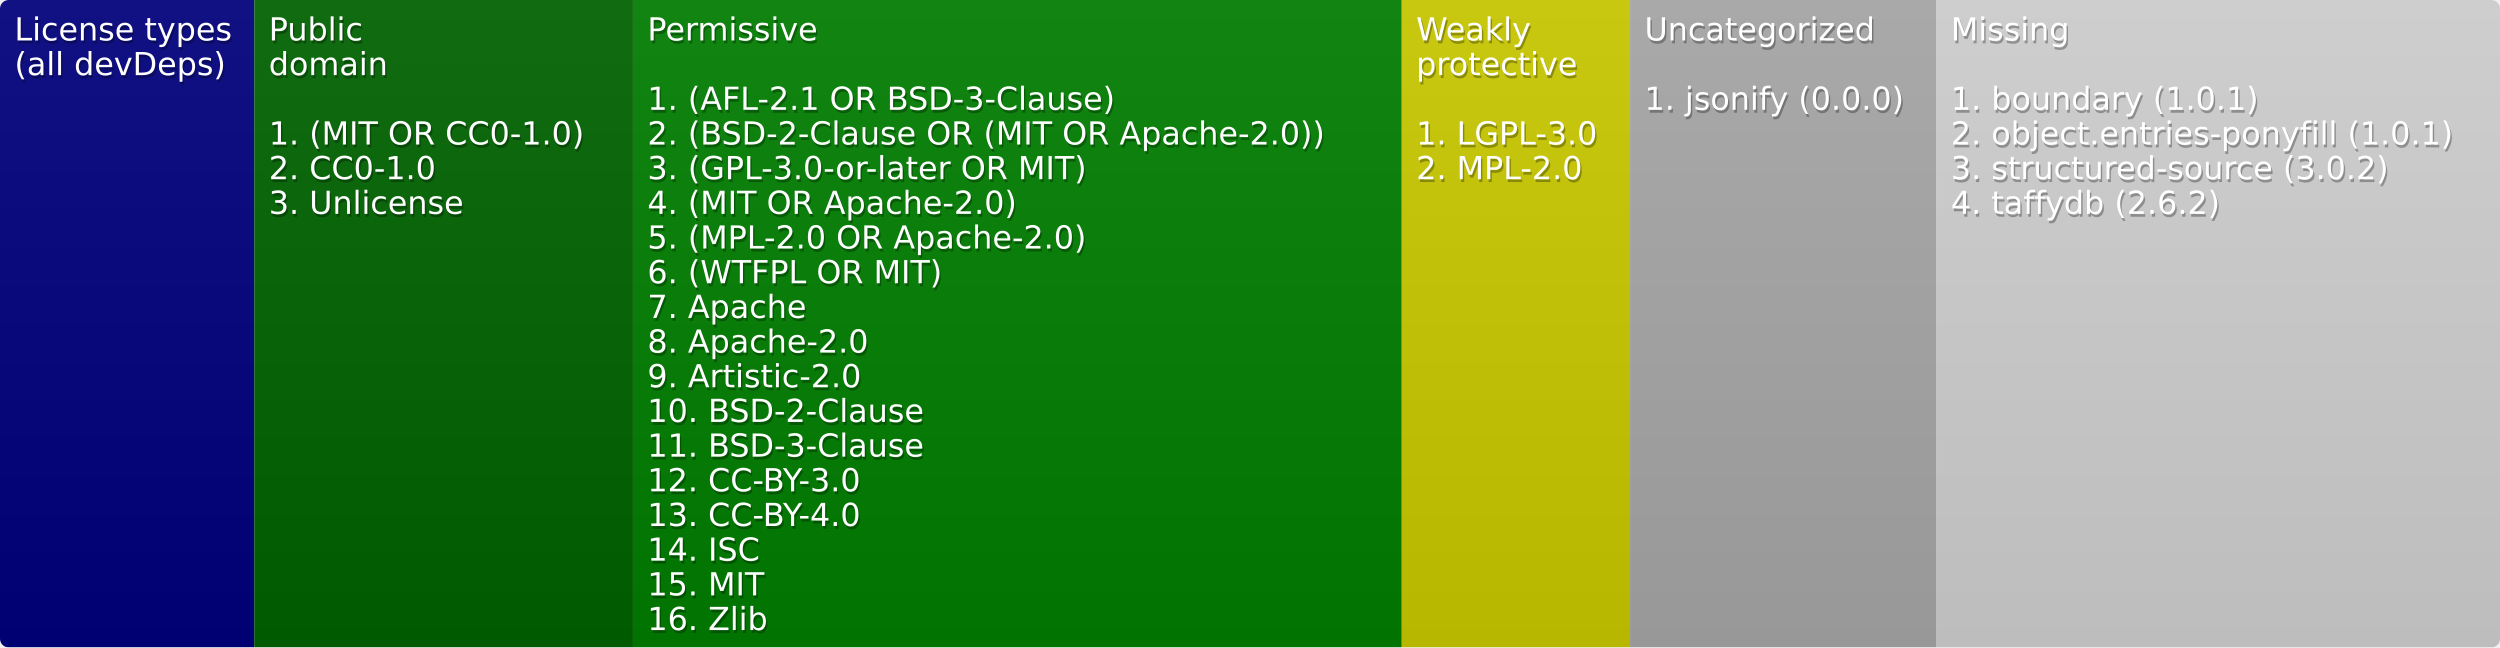
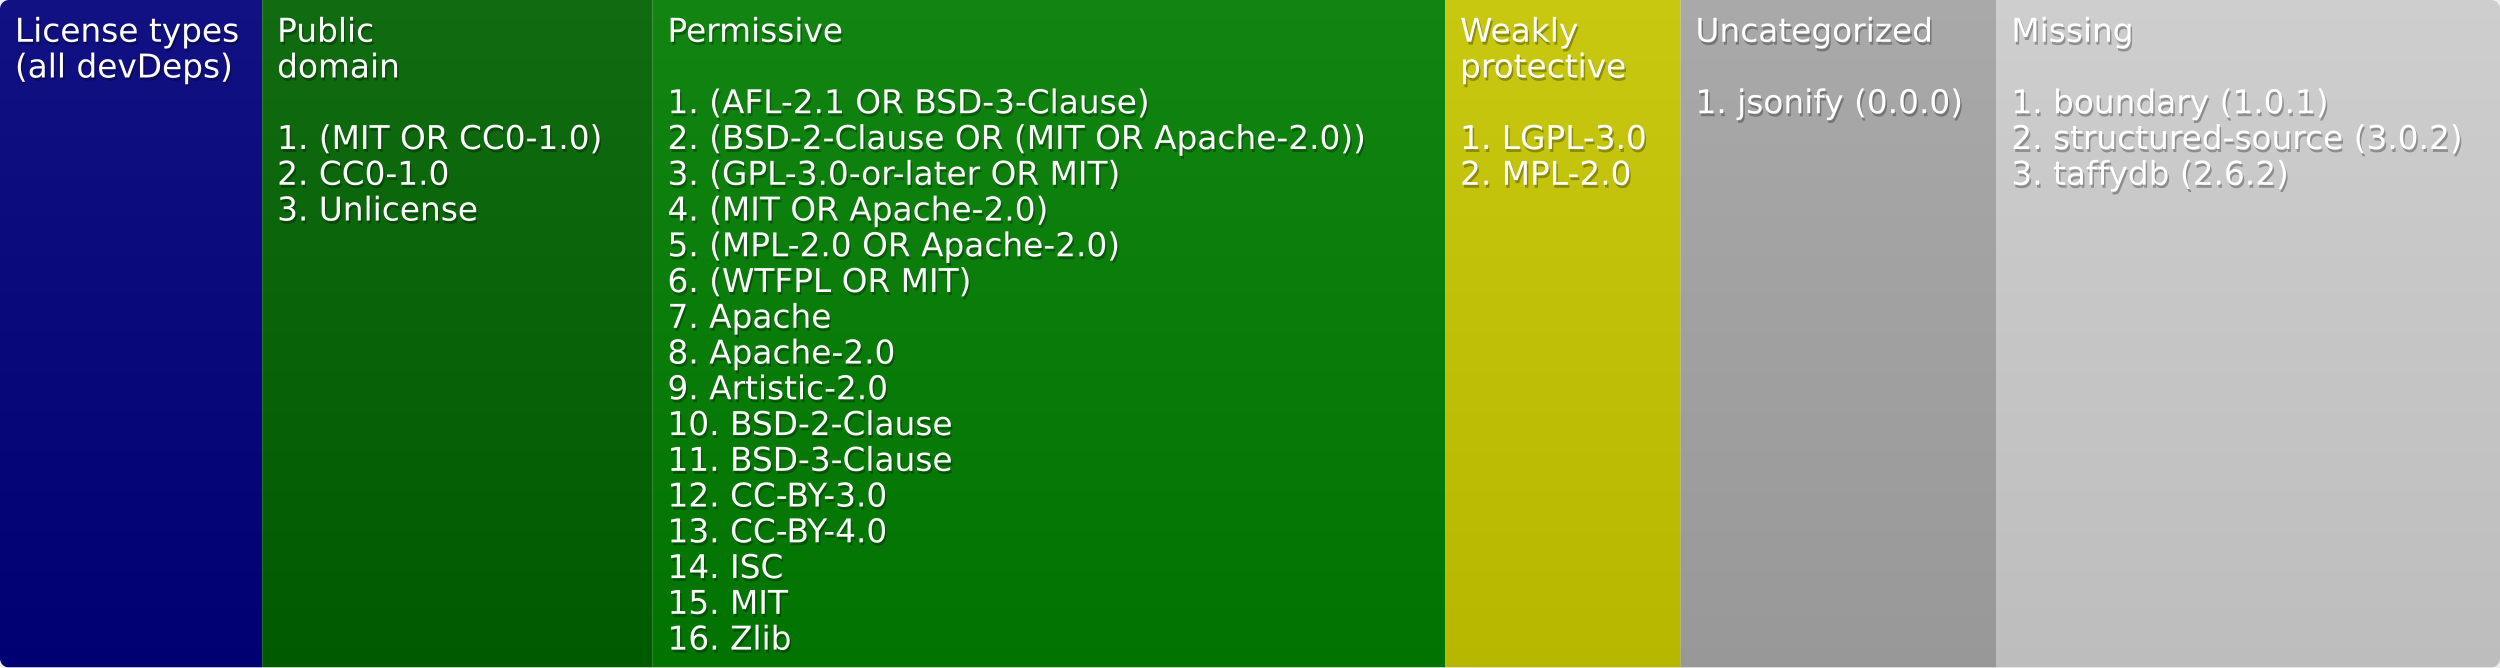
- <svg xmlns="http://www.w3.org/2000/svg" width="865" height="224">
+ <svg xmlns="http://www.w3.org/2000/svg" width="839" height="224">
  <defs>
    <linearGradient id="smooth" x2="0" y2="100%">
      <stop offset="0" stop-color="#aaa" stop-opacity=".1" />
      <stop offset="1" stop-opacity=".1" />
    </linearGradient>
    <style>text{font-size:11px;font-family:Verdana,DejaVu Sans,Geneva,sans-serif}text.shadow{fill:#010101;fill-opacity:.3}text.high{fill:#fff}</style>
    <mask id="round">
      <rect width="100%" height="100%" rx="3" fill="#fff" />
    </mask>
  </defs>
  <g id="bg" mask="url(#round)">
    <path fill="navy" d="M0 0h88v224H0z" />
    <path fill="#006400" d="M88 0h131v224H88z" />
    <path fill="green" d="M219 0h266v224H219z" />
    <path fill="#cc0" d="M485 0h79v224h-79z" />
    <path fill="#a9a9a9" d="M564 0h106v224H564z" />
-     <path fill="#d3d3d3" d="M670 0h195v224H670z" />
-     <path fill="url(#smooth)" d="M0 0h865v224H0z" />
+     <path fill="#d3d3d3" d="M670 0h169v224H670z" />
+     <path fill="url(#smooth)" d="M0 0h839v224H0z" />
  </g>
  <g id="fg">
    <text class="shadow" x="5.5" y="15">License types</text>
    <text class="high" x="5" y="14">License types</text>
    <text class="shadow" x="5.5" y="27">(all devDeps)</text>
    <text class="high" x="5" y="26">(all devDeps)</text>
    <text class="shadow" x="93.5" y="15">Public</text>
    <text class="high" x="93" y="14">Public</text>
    <text class="shadow" x="93.5" y="27">domain</text>
    <text class="high" x="93" y="26">domain</text>
    <text class="shadow" x="93.5" y="51">1. (MIT OR CC0-1.0)</text>
    <text class="high" x="93" y="50">1. (MIT OR CC0-1.0)</text>
    <text class="shadow" x="93.5" y="63">2. CC0-1.0</text>
    <text class="high" x="93" y="62">2. CC0-1.0</text>
    <text class="shadow" x="93.5" y="75">3. Unlicense</text>
    <text class="high" x="93" y="74">3. Unlicense</text>
    <text class="shadow" x="224.5" y="15">Permissive</text>
    <text class="high" x="224" y="14">Permissive</text>
    <text class="shadow" x="224.5" y="39">1. (AFL-2.1 OR BSD-3-Clause)</text>
    <text class="high" x="224" y="38">1. (AFL-2.1 OR BSD-3-Clause)</text>
    <text class="shadow" x="224.5" y="51">2. (BSD-2-Clause OR (MIT OR Apache-2.0))</text>
    <text class="high" x="224" y="50">2. (BSD-2-Clause OR (MIT OR Apache-2.0))</text>
    <text class="shadow" x="224.5" y="63">3. (GPL-3.0-or-later OR MIT)</text>
    <text class="high" x="224" y="62">3. (GPL-3.0-or-later OR MIT)</text>
    <text class="shadow" x="224.5" y="75">4. (MIT OR Apache-2.0)</text>
    <text class="high" x="224" y="74">4. (MIT OR Apache-2.0)</text>
    <text class="shadow" x="224.5" y="87">5. (MPL-2.0 OR Apache-2.0)</text>
    <text class="high" x="224" y="86">5. (MPL-2.0 OR Apache-2.0)</text>
    <text class="shadow" x="224.5" y="99">6. (WTFPL OR MIT)</text>
    <text class="high" x="224" y="98">6. (WTFPL OR MIT)</text>
    <text class="shadow" x="224.5" y="111">7. Apache</text>
    <text class="high" x="224" y="110">7. Apache</text>
    <text class="shadow" x="224.5" y="123">8. Apache-2.0</text>
    <text class="high" x="224" y="122">8. Apache-2.0</text>
    <text class="shadow" x="224.5" y="135">9. Artistic-2.0</text>
    <text class="high" x="224" y="134">9. Artistic-2.0</text>
    <text class="shadow" x="224.5" y="147">10. BSD-2-Clause</text>
    <text class="high" x="224" y="146">10. BSD-2-Clause</text>
    <text class="shadow" x="224.5" y="159">11. BSD-3-Clause</text>
    <text class="high" x="224" y="158">11. BSD-3-Clause</text>
    <text class="shadow" x="224.5" y="171">12. CC-BY-3.0</text>
    <text class="high" x="224" y="170">12. CC-BY-3.0</text>
    <text class="shadow" x="224.5" y="183">13. CC-BY-4.0</text>
    <text class="high" x="224" y="182">13. CC-BY-4.0</text>
    <text class="shadow" x="224.5" y="195">14. ISC</text>
    <text class="high" x="224" y="194">14. ISC</text>
    <text class="shadow" x="224.5" y="207">15. MIT</text>
    <text class="high" x="224" y="206">15. MIT</text>
    <text class="shadow" x="224.5" y="219">16. Zlib</text>
    <text class="high" x="224" y="218">16. Zlib</text>
    <text class="shadow" x="490.5" y="15">Weakly</text>
    <text class="high" x="490" y="14">Weakly</text>
    <text class="shadow" x="490.5" y="27">protective</text>
    <text class="high" x="490" y="26">protective</text>
    <text class="shadow" x="490.5" y="51">1. LGPL-3.0</text>
    <text class="high" x="490" y="50">1. LGPL-3.0</text>
    <text class="shadow" x="490.5" y="63">2. MPL-2.0</text>
    <text class="high" x="490" y="62">2. MPL-2.0</text>
    <text class="shadow" x="569.5" y="15">Uncategorized</text>
    <text class="high" x="569" y="14">Uncategorized</text>
    <text class="shadow" x="569.5" y="39">1. jsonify (0.0.0)</text>
    <text class="high" x="569" y="38">1. jsonify (0.0.0)</text>
    <text class="shadow" x="675.5" y="15">Missing</text>
    <text class="high" x="675" y="14">Missing</text>
    <text class="shadow" x="675.5" y="39">1. boundary (1.0.1)</text>
    <text class="high" x="675" y="38">1. boundary (1.0.1)</text>
-     <text class="shadow" x="675.5" y="51">2. object.entries-ponyfill (1.0.1)</text>
-     <text class="high" x="675" y="50">2. object.entries-ponyfill (1.0.1)</text>
-     <text class="shadow" x="675.5" y="63">3. structured-source (3.0.2)</text>
-     <text class="high" x="675" y="62">3. structured-source (3.0.2)</text>
-     <text class="shadow" x="675.5" y="75">4. taffydb (2.6.2)</text>
-     <text class="high" x="675" y="74">4. taffydb (2.6.2)</text>
+     <text class="shadow" x="675.5" y="51">2. structured-source (3.0.2)</text>
+     <text class="high" x="675" y="50">2. structured-source (3.0.2)</text>
+     <text class="shadow" x="675.5" y="63">3. taffydb (2.6.2)</text>
+     <text class="high" x="675" y="62">3. taffydb (2.6.2)</text>
  </g>
</svg>
